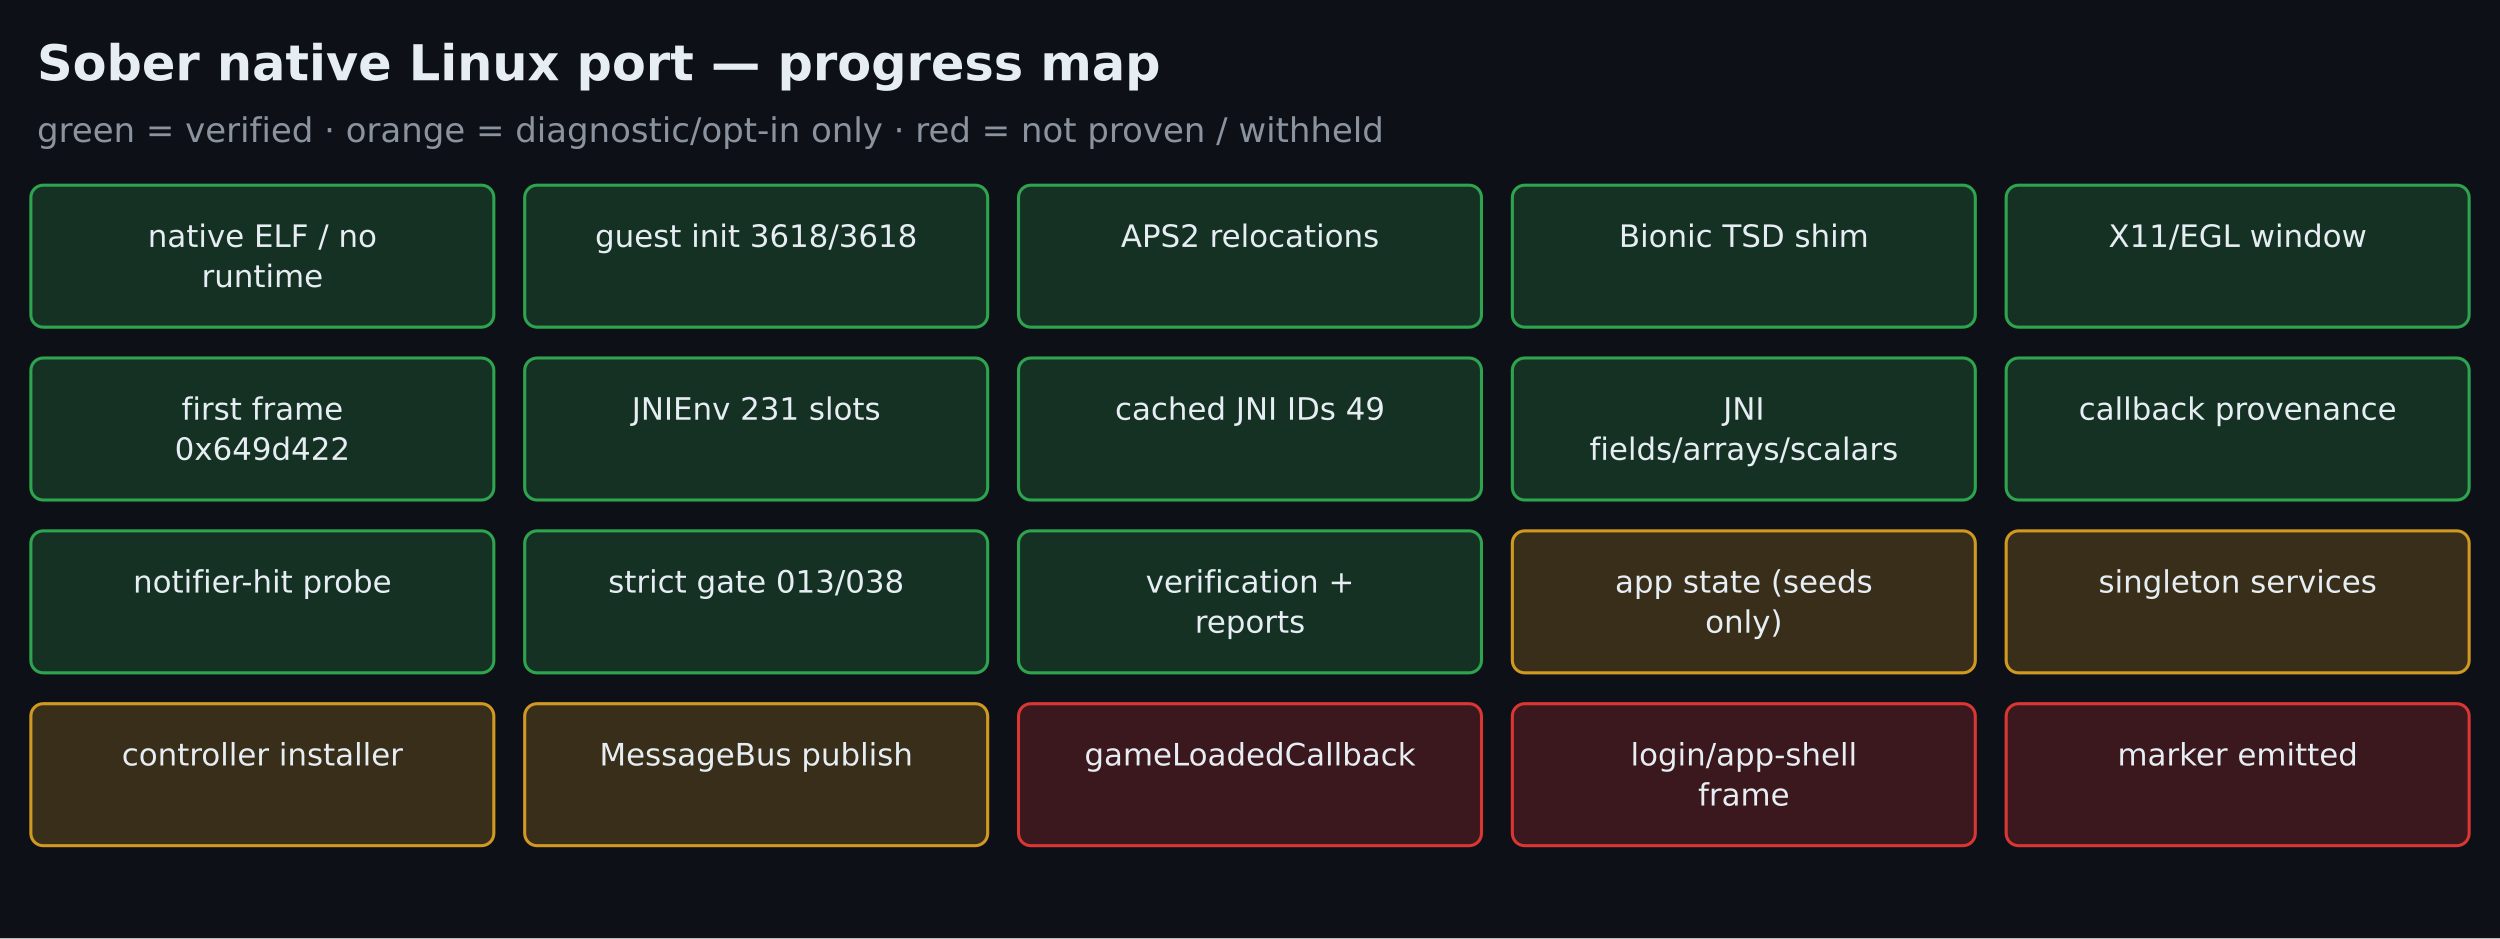
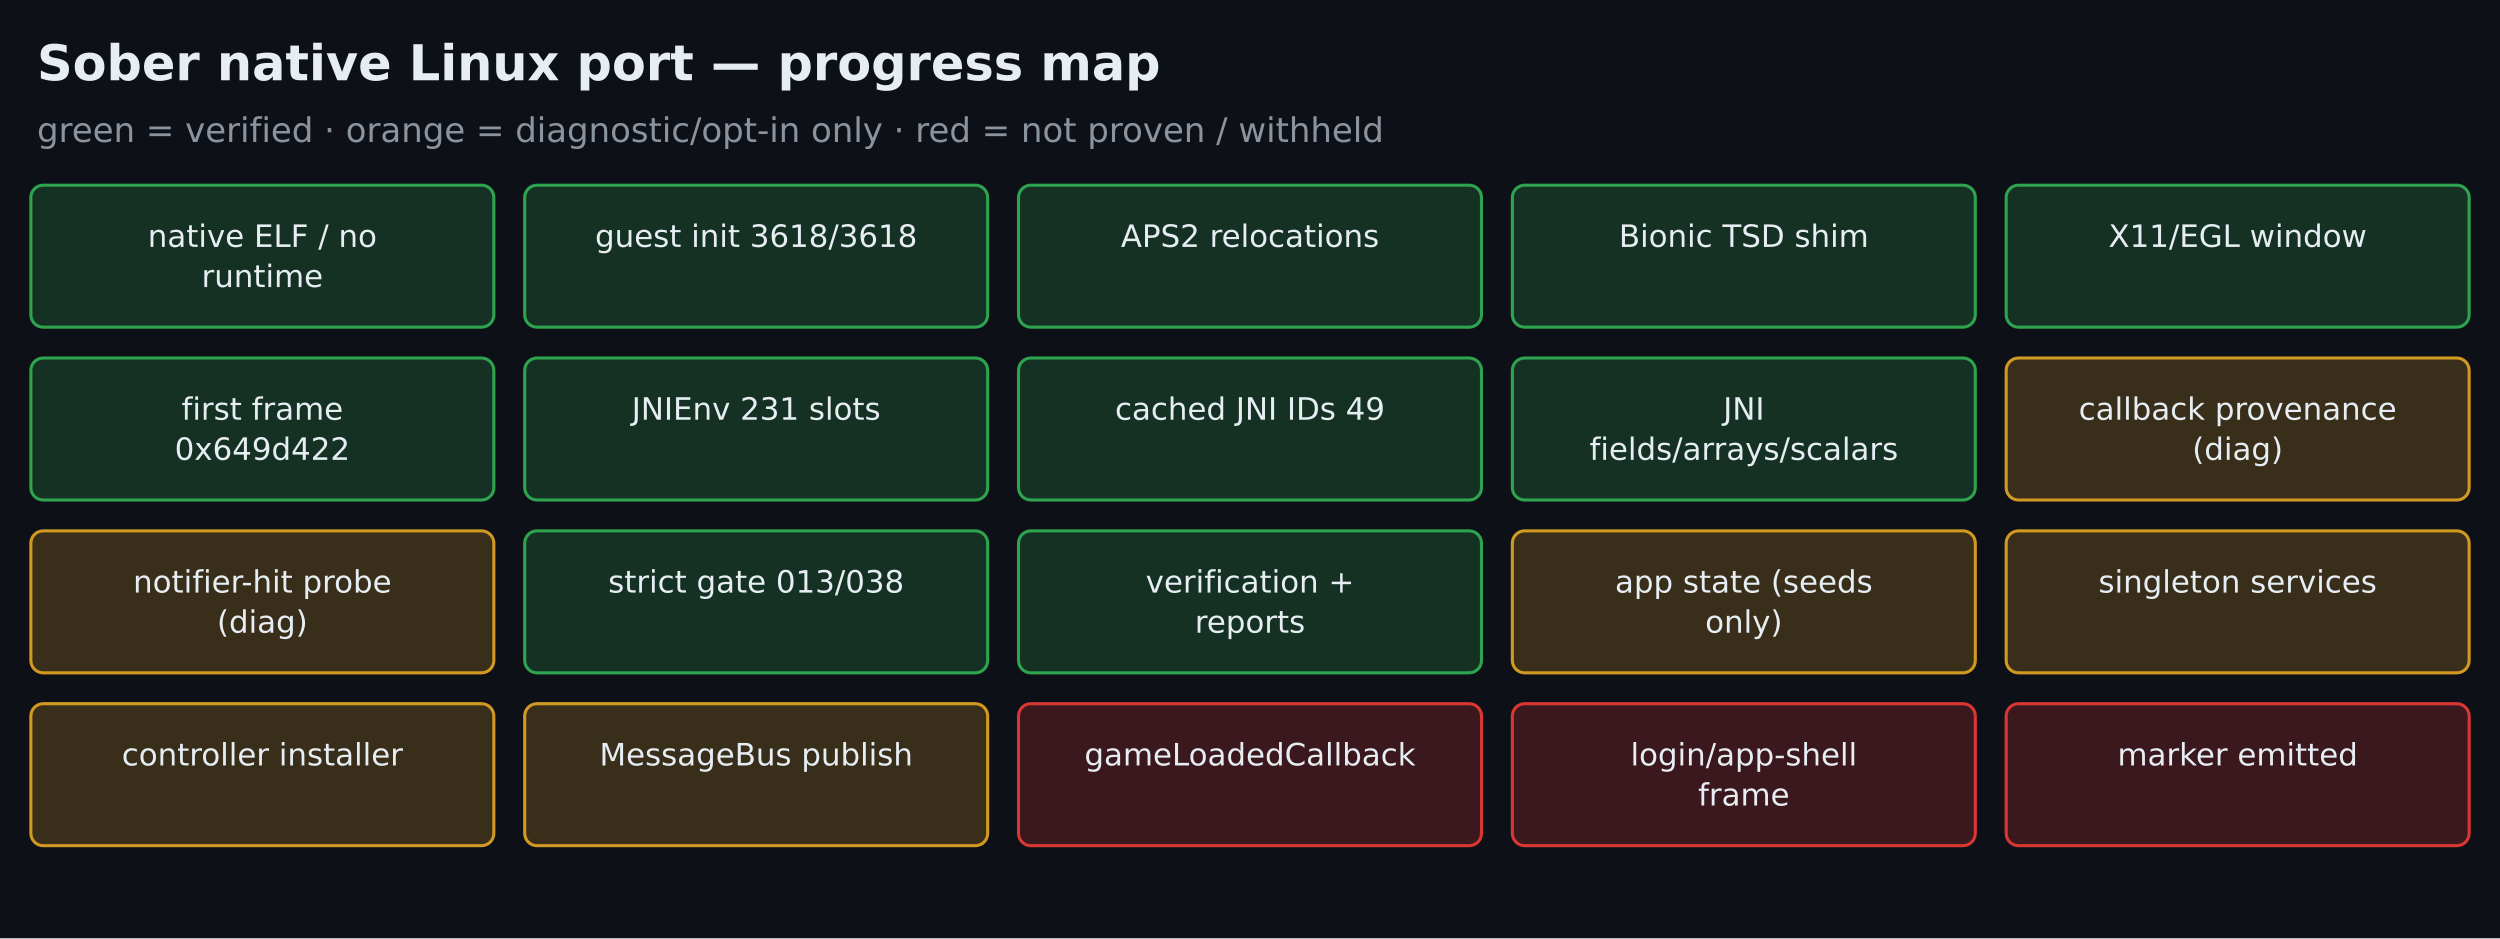
<svg xmlns="http://www.w3.org/2000/svg" width="810" height="304" role="img" aria-label="progress map">
  <rect width="810" height="304" fill="#0d1117" />
  <text x="12" y="26" fill="#e6edf3" font-family="DejaVu Sans,sans-serif" font-size="16" font-weight="bold">Sober native Linux port — progress map</text>
  <text x="12" y="46" fill="#8b949e" font-family="DejaVu Sans,sans-serif" font-size="11">green = verified · orange = diagnostic/opt-in only · red = not proven / withheld</text>
  <rect x="10" y="60" width="150" height="46" rx="4" fill="#2ea44f" fill-opacity="0.22" stroke="#2ea44f" />
  <text x="85" y="80" fill="#e6edf3" text-anchor="middle" font-family="DejaVu Sans,sans-serif" font-size="10">native ELF / no</text>
  <text x="85" y="93" fill="#e6edf3" text-anchor="middle" font-family="DejaVu Sans,sans-serif" font-size="10">runtime</text>
  <rect x="170" y="60" width="150" height="46" rx="4" fill="#2ea44f" fill-opacity="0.22" stroke="#2ea44f" />
  <text x="245" y="80" fill="#e6edf3" text-anchor="middle" font-family="DejaVu Sans,sans-serif" font-size="10">guest init 3618/3618</text>
  <rect x="330" y="60" width="150" height="46" rx="4" fill="#2ea44f" fill-opacity="0.22" stroke="#2ea44f" />
  <text x="405" y="80" fill="#e6edf3" text-anchor="middle" font-family="DejaVu Sans,sans-serif" font-size="10">APS2 relocations</text>
  <rect x="490" y="60" width="150" height="46" rx="4" fill="#2ea44f" fill-opacity="0.22" stroke="#2ea44f" />
  <text x="565" y="80" fill="#e6edf3" text-anchor="middle" font-family="DejaVu Sans,sans-serif" font-size="10">Bionic TSD shim</text>
  <rect x="650" y="60" width="150" height="46" rx="4" fill="#2ea44f" fill-opacity="0.22" stroke="#2ea44f" />
  <text x="725" y="80" fill="#e6edf3" text-anchor="middle" font-family="DejaVu Sans,sans-serif" font-size="10">X11/EGL window</text>
  <rect x="10" y="116" width="150" height="46" rx="4" fill="#2ea44f" fill-opacity="0.22" stroke="#2ea44f" />
  <text x="85" y="136" fill="#e6edf3" text-anchor="middle" font-family="DejaVu Sans,sans-serif" font-size="10">first frame</text>
  <text x="85" y="149" fill="#e6edf3" text-anchor="middle" font-family="DejaVu Sans,sans-serif" font-size="10">0x649d422</text>
  <rect x="170" y="116" width="150" height="46" rx="4" fill="#2ea44f" fill-opacity="0.22" stroke="#2ea44f" />
  <text x="245" y="136" fill="#e6edf3" text-anchor="middle" font-family="DejaVu Sans,sans-serif" font-size="10">JNIEnv 231 slots</text>
  <rect x="330" y="116" width="150" height="46" rx="4" fill="#2ea44f" fill-opacity="0.22" stroke="#2ea44f" />
  <text x="405" y="136" fill="#e6edf3" text-anchor="middle" font-family="DejaVu Sans,sans-serif" font-size="10">cached JNI IDs 49</text>
  <rect x="490" y="116" width="150" height="46" rx="4" fill="#2ea44f" fill-opacity="0.22" stroke="#2ea44f" />
  <text x="565" y="136" fill="#e6edf3" text-anchor="middle" font-family="DejaVu Sans,sans-serif" font-size="10">JNI</text>
  <text x="565" y="149" fill="#e6edf3" text-anchor="middle" font-family="DejaVu Sans,sans-serif" font-size="10">fields/arrays/scalars</text>
-   <rect x="650" y="116" width="150" height="46" rx="4" fill="#2ea44f" fill-opacity="0.22" stroke="#2ea44f" />
+   <rect x="650" y="116" width="150" height="46" rx="4" fill="#d29922" fill-opacity="0.22" stroke="#d29922" />
  <text x="725" y="136" fill="#e6edf3" text-anchor="middle" font-family="DejaVu Sans,sans-serif" font-size="10">callback provenance</text>
-   <rect x="10" y="172" width="150" height="46" rx="4" fill="#2ea44f" fill-opacity="0.22" stroke="#2ea44f" />
+   <text x="725" y="149" fill="#e6edf3" text-anchor="middle" font-family="DejaVu Sans,sans-serif" font-size="10">(diag)</text>
+   <rect x="10" y="172" width="150" height="46" rx="4" fill="#d29922" fill-opacity="0.22" stroke="#d29922" />
  <text x="85" y="192" fill="#e6edf3" text-anchor="middle" font-family="DejaVu Sans,sans-serif" font-size="10">notifier-hit probe</text>
+   <text x="85" y="205" fill="#e6edf3" text-anchor="middle" font-family="DejaVu Sans,sans-serif" font-size="10">(diag)</text>
  <rect x="170" y="172" width="150" height="46" rx="4" fill="#2ea44f" fill-opacity="0.22" stroke="#2ea44f" />
  <text x="245" y="192" fill="#e6edf3" text-anchor="middle" font-family="DejaVu Sans,sans-serif" font-size="10">strict gate 013/038</text>
  <rect x="330" y="172" width="150" height="46" rx="4" fill="#2ea44f" fill-opacity="0.22" stroke="#2ea44f" />
  <text x="405" y="192" fill="#e6edf3" text-anchor="middle" font-family="DejaVu Sans,sans-serif" font-size="10">verification +</text>
  <text x="405" y="205" fill="#e6edf3" text-anchor="middle" font-family="DejaVu Sans,sans-serif" font-size="10">reports</text>
  <rect x="490" y="172" width="150" height="46" rx="4" fill="#d29922" fill-opacity="0.22" stroke="#d29922" />
  <text x="565" y="192" fill="#e6edf3" text-anchor="middle" font-family="DejaVu Sans,sans-serif" font-size="10">app state (seeds</text>
  <text x="565" y="205" fill="#e6edf3" text-anchor="middle" font-family="DejaVu Sans,sans-serif" font-size="10">only)</text>
  <rect x="650" y="172" width="150" height="46" rx="4" fill="#d29922" fill-opacity="0.22" stroke="#d29922" />
  <text x="725" y="192" fill="#e6edf3" text-anchor="middle" font-family="DejaVu Sans,sans-serif" font-size="10">singleton services</text>
  <rect x="10" y="228" width="150" height="46" rx="4" fill="#d29922" fill-opacity="0.22" stroke="#d29922" />
  <text x="85" y="248" fill="#e6edf3" text-anchor="middle" font-family="DejaVu Sans,sans-serif" font-size="10">controller installer</text>
  <rect x="170" y="228" width="150" height="46" rx="4" fill="#d29922" fill-opacity="0.22" stroke="#d29922" />
  <text x="245" y="248" fill="#e6edf3" text-anchor="middle" font-family="DejaVu Sans,sans-serif" font-size="10">MessageBus publish</text>
  <rect x="330" y="228" width="150" height="46" rx="4" fill="#da3633" fill-opacity="0.22" stroke="#da3633" />
  <text x="405" y="248" fill="#e6edf3" text-anchor="middle" font-family="DejaVu Sans,sans-serif" font-size="10">gameLoadedCallback</text>
  <rect x="490" y="228" width="150" height="46" rx="4" fill="#da3633" fill-opacity="0.22" stroke="#da3633" />
  <text x="565" y="248" fill="#e6edf3" text-anchor="middle" font-family="DejaVu Sans,sans-serif" font-size="10">login/app-shell</text>
  <text x="565" y="261" fill="#e6edf3" text-anchor="middle" font-family="DejaVu Sans,sans-serif" font-size="10">frame</text>
  <rect x="650" y="228" width="150" height="46" rx="4" fill="#da3633" fill-opacity="0.22" stroke="#da3633" />
  <text x="725" y="248" fill="#e6edf3" text-anchor="middle" font-family="DejaVu Sans,sans-serif" font-size="10">marker emitted</text>
</svg>
